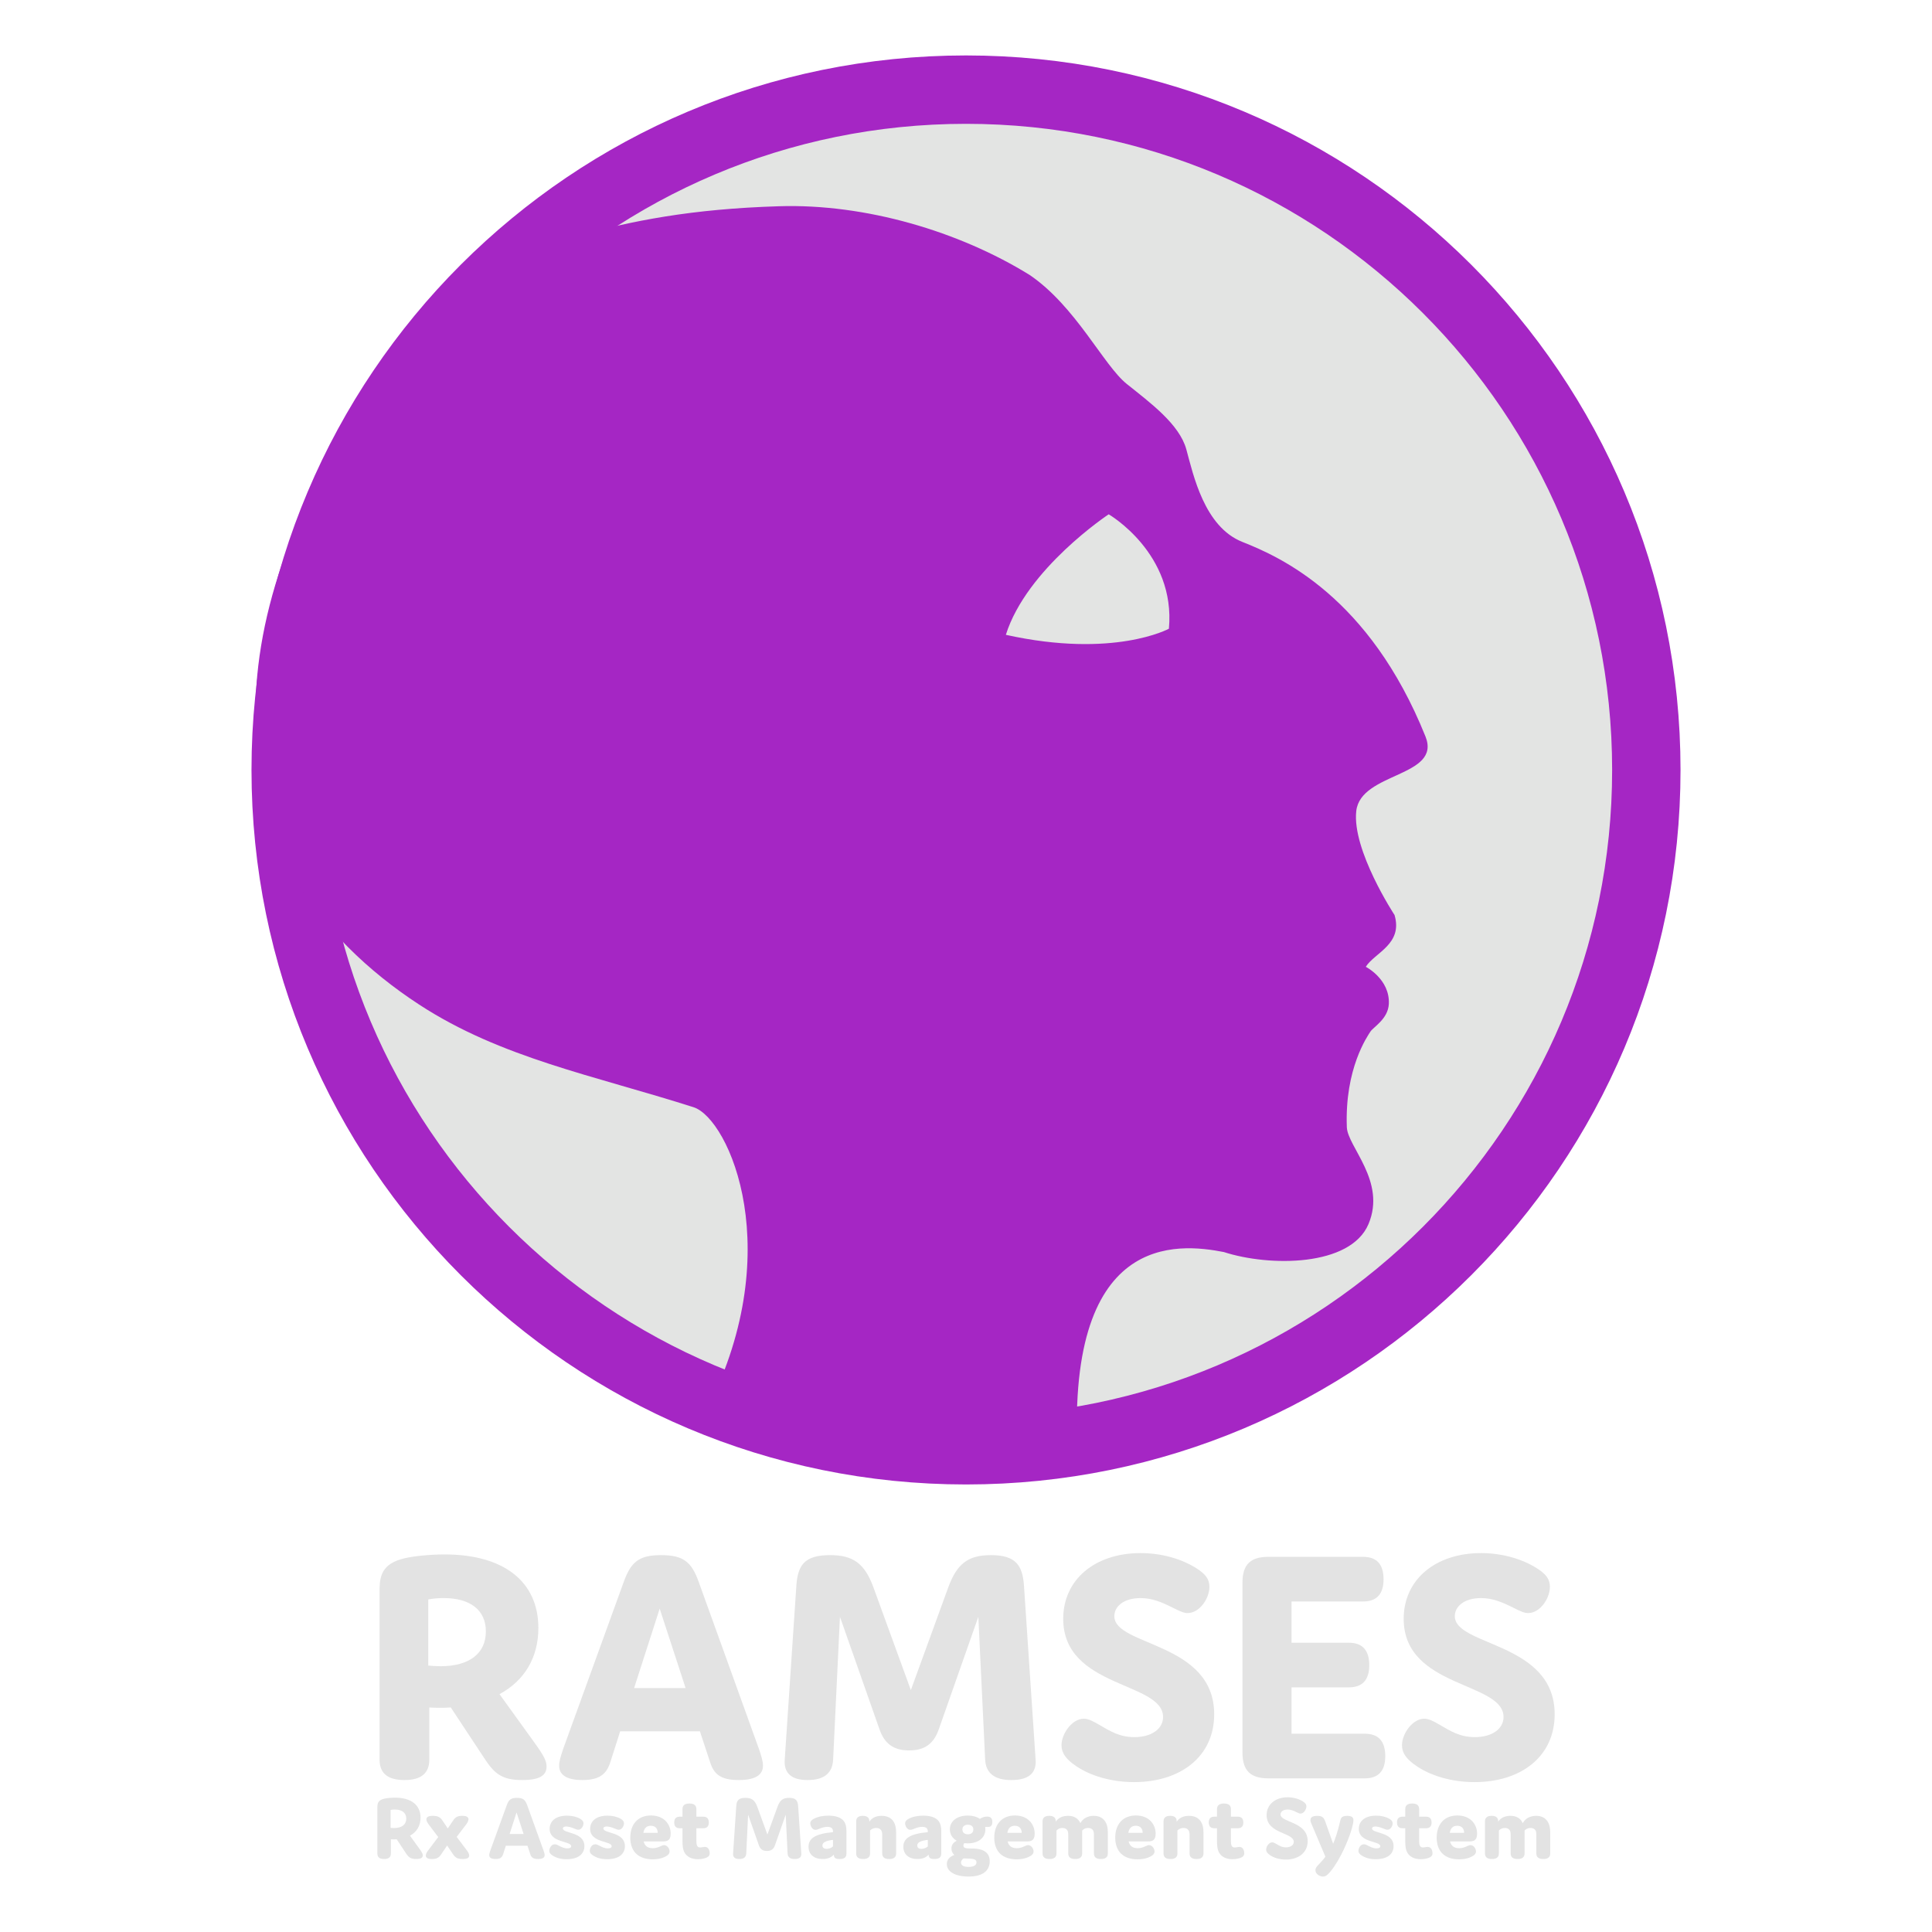
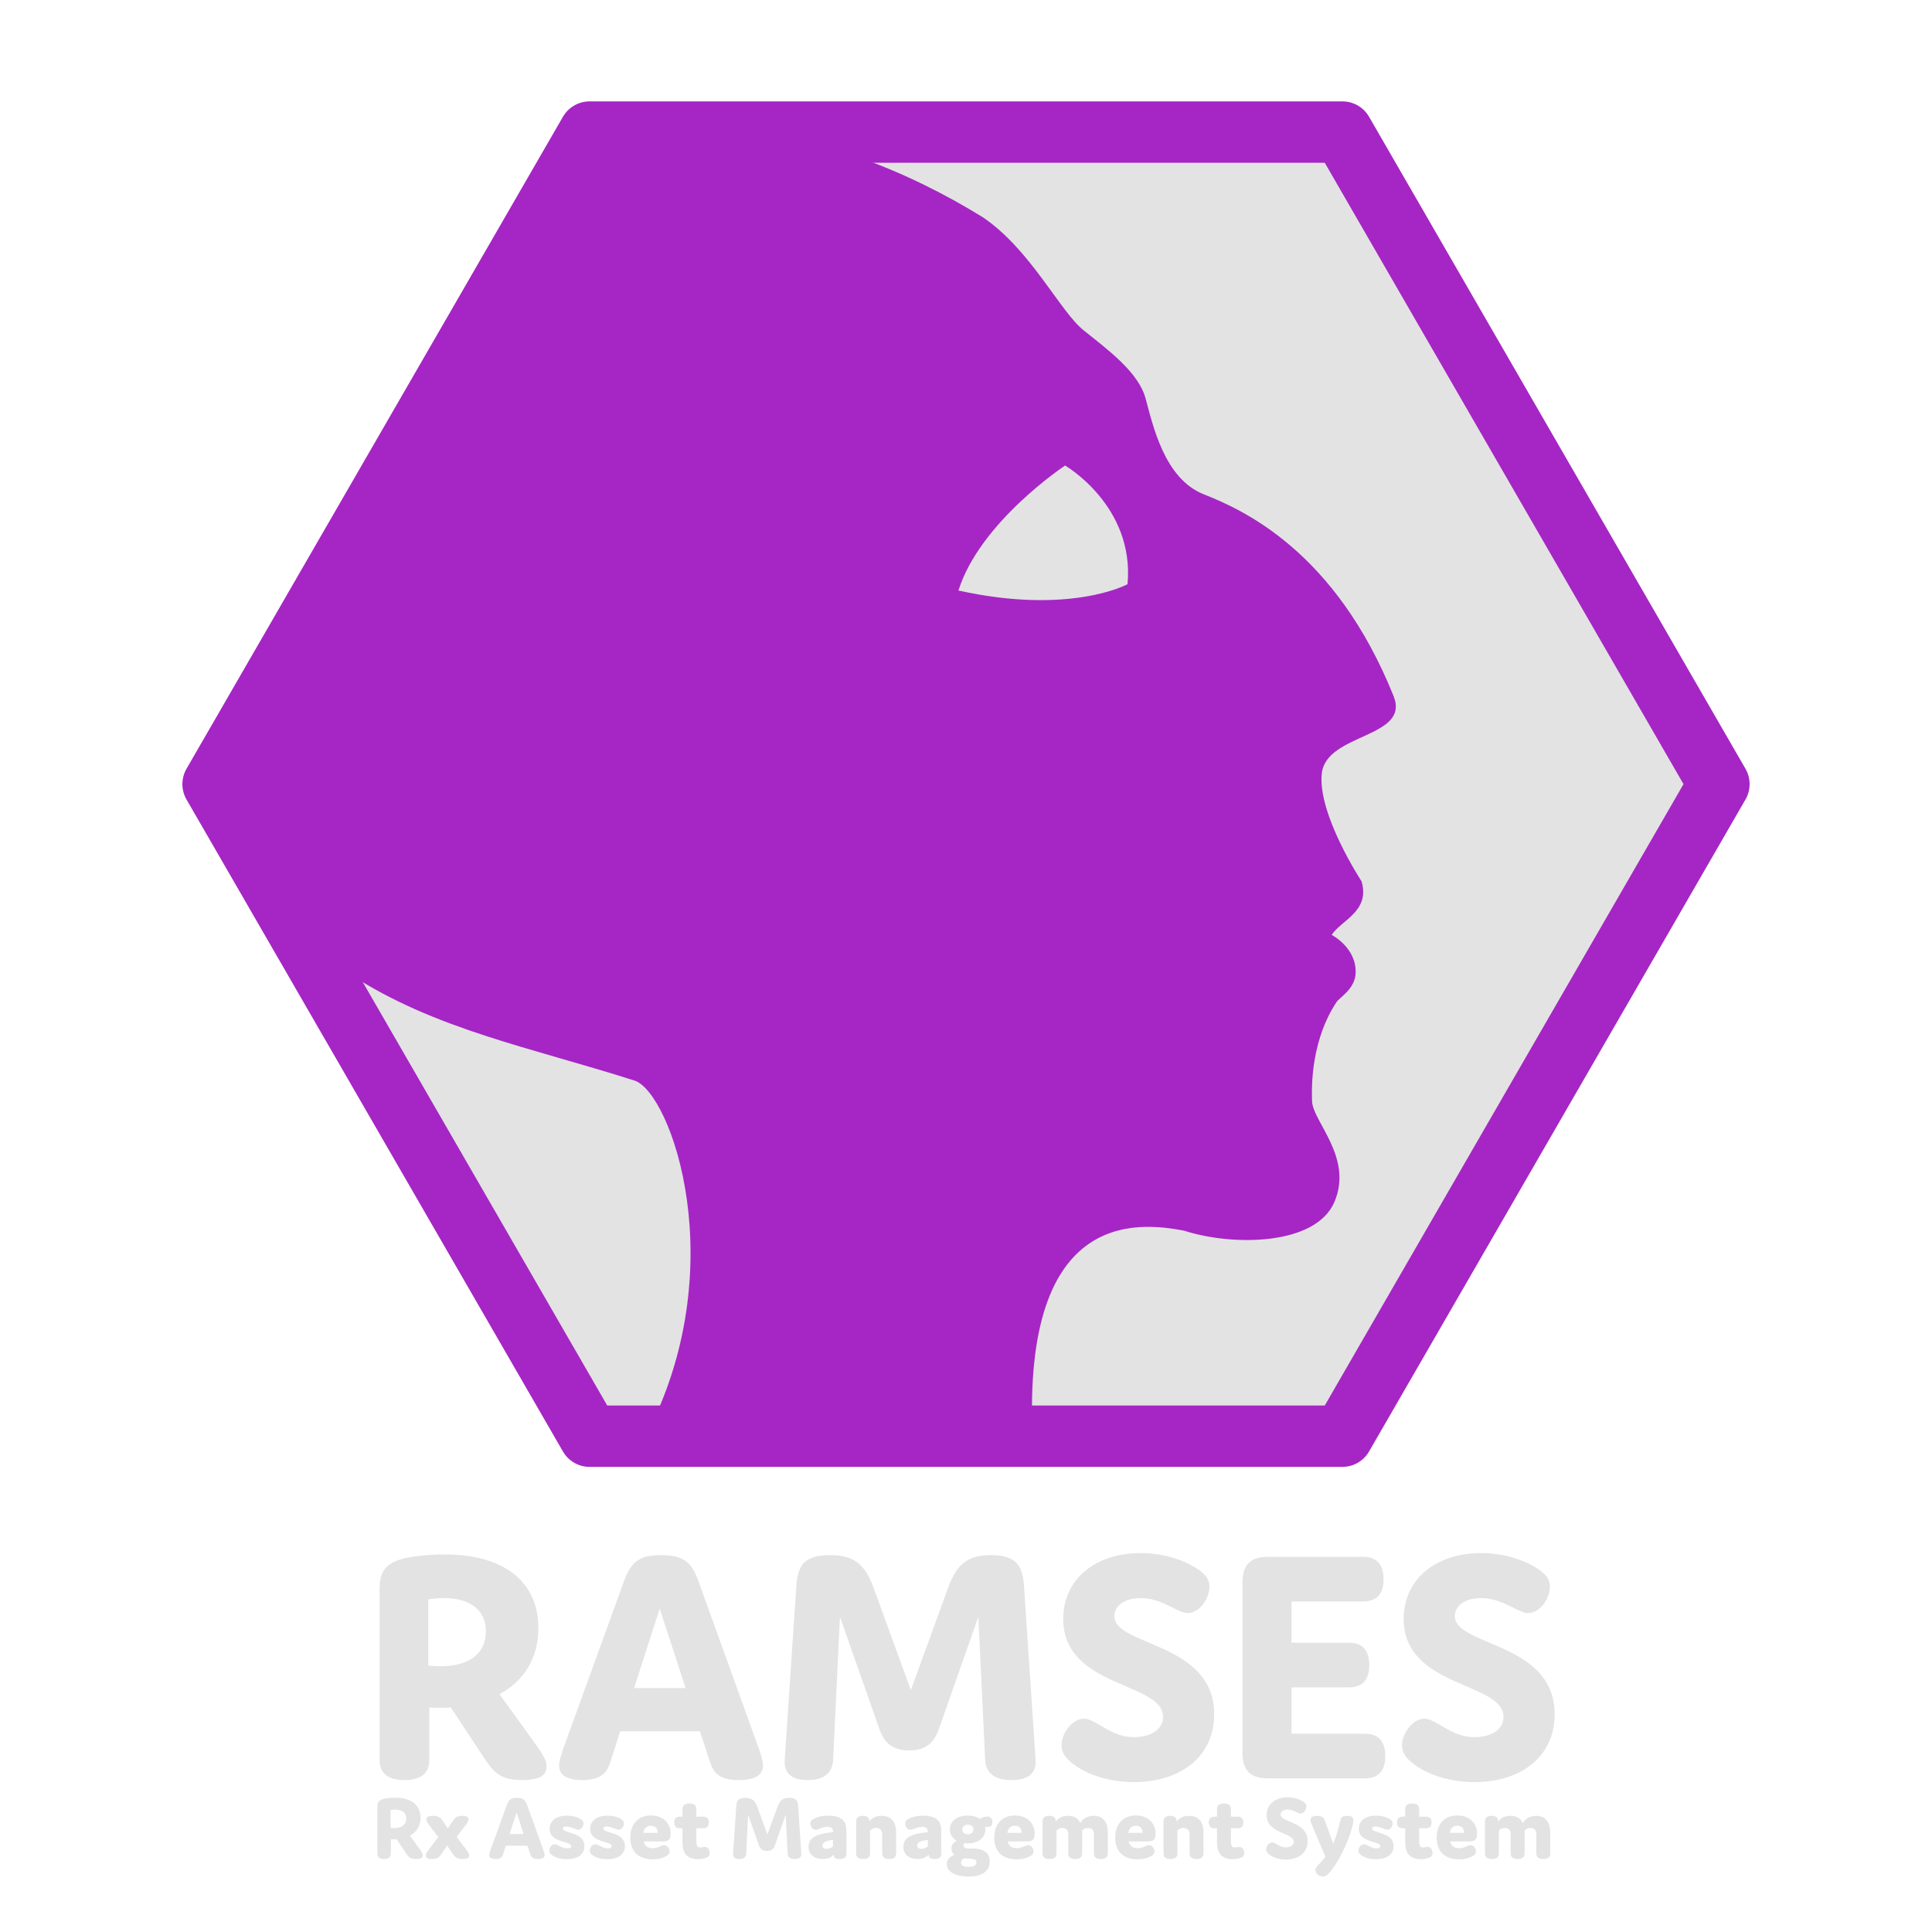
<svg xmlns="http://www.w3.org/2000/svg" width="512" height="512" viewBox="0 0 135.467 135.467" version="1.1" id="svg8">
  <defs id="defs2">
    <style id="style2">.a{filter:url(#a);}.b{fill:#710132;}.c{fill:#e3e3e3;}</style>
    <filter name="AI_FlouGaussien_4" id="a">
      <feGaussianBlur id="feGaussianBlur4" stdDeviation="4" />
    </filter>
    <style id="style2-7">.a{filter:url(#a);}.b{fill:#710132;}.c{fill:#e3e3e3;}</style>
    <filter name="AI_FlouGaussien_4" id="a-1">
      <feGaussianBlur id="feGaussianBlur4-9" stdDeviation="4" />
    </filter>
+     <style id="style2-8">.a{filter:url(#a);}.b{fill:#710132;}.c{fill:#e3e3e3;}</style>
+     <filter name="AI_FlouGaussien_4" id="a-98">
+       <feGaussianBlur id="feGaussianBlur4-6" stdDeviation="4" />
+     </filter>
+     <style id="style2-5">.a{filter:url(#a);}.b{fill:#710132;}.c{fill:#e3e3e3;}</style>
+     <filter name="AI_FlouGaussien_4" id="a-9">
+       <feGaussianBlur id="feGaussianBlur4-5" stdDeviation="4" />
+     </filter>
+     <style id="style2-1">.a{filter:url(#a);}.b{fill:#710132;}.c{fill:#e3e3e3;}</style>
+     <filter name="AI_FlouGaussien_4" id="a-3">
+       <feGaussianBlur id="feGaussianBlur4-3" stdDeviation="4" />
+     </filter>
  </defs>
  <g id="layer1" transform="translate(-41.8844,-131.9752)" />
  <g id="layer2">
    <g id="g1019" transform="translate(0,3.582755)">
-       <g id="layer1-4" transform="matrix(2.965635,0,0,2.965635,-106.6986,-692.514)">
-         <circle style="opacity:1;fill:#e3e4e3;fill-opacity:1;fill-rule:nonzero;stroke:#a526c4;stroke-width:1.617;stroke-linecap:butt;stroke-linejoin:round;stroke-miterlimit:4;stroke-dasharray:none;stroke-opacity:1;paint-order:markers fill stroke" id="circle834" cx="58.818" cy="250.509" r="16.085" />
-         <path id="circle15-1" d="m 49.47,237.928 c -3.378,0.905 -7.633,6.521 -7.445,11.542 0.074,1.993 0.286,2.461 0.873,3.516 0.695,1.249 1.795,2.291 2.993,3.072 1.933,1.261 4.121,1.671 6.485,2.425 0.84,0.268 2.273,3.454 0.241,7.293 3.925,1.526 5.872,1.562 8.852,1.134 -0.353,-5.522 2.375,-5.209 3.444,-5.003 1.079,0.35 2.994,0.35 3.421,-0.661 0.427,-1.011 -0.494,-1.827 -0.512,-2.29 -0.052,-1.39 0.488,-2.15 0.556,-2.259 0.068,-0.108 0.42,-0.299 0.437,-0.656 0.028,-0.585 -0.545,-0.878 -0.545,-0.878 0.21,-0.334 0.883,-0.534 0.68,-1.224 0,0 -1.009,-1.535 -0.905,-2.459 0.104,-0.924 2.023,-0.799 1.636,-1.763 -1.327,-3.302 -3.426,-4.243 -4.328,-4.599 -0.902,-0.357 -1.162,-1.591 -1.326,-2.189 -0.164,-0.597 -0.858,-1.105 -1.408,-1.546 -0.55,-0.441 -1.206,-1.838 -2.299,-2.579 -1.661,-1.026 -3.875,-1.687 -5.923,-1.623 -2.048,0.063 -3.479,0.335 -4.926,0.744 z m 12.722,6.537 c 0,0 1.588,0.919 1.423,2.705 0,0 -1.296,0.71 -3.855,0.144 0.493,-1.568 2.431,-2.849 2.431,-2.849 z" style="display:inline;fill:#a526c4;fill-opacity:1;stroke-width:0.081" />
-       </g>
      <g id="g910" transform="matrix(0.6711633,0,0,0.6711633,22.3502,35.34184)">
        <g aria-label="RAMSES" id="text842" style="font-weight:800;font-size:35.605px;line-height:1.25;font-family:Domus;-inkscape-font-specification:'Domus, Ultra-Bold';letter-spacing:0px;word-spacing:0px;fill:#e3e3e3;stroke-width:0.89">
          <path d="m 22.017,123.341 -3.133,-4.344 c 2.564,-1.389 4.059,-3.774 4.059,-6.907 0,-4.878 -3.632,-7.691 -9.791,-7.691 -1.531,0 -3.489,0.178 -4.557,0.498 -2.208,0.641 -2.243,2.101 -2.243,3.489 v 17.447 c 0,1.424 0.855,2.136 2.599,2.136 1.745,0 2.599,-0.712 2.599,-2.136 v -5.448 c 0.142,0 0.249,0.036 1.033,0.036 0.392,0 0.819,0 1.211,-0.036 l 3.454,5.234 c 1.068,1.638 1.816,2.35 4.023,2.35 1.887,0 2.528,-0.534 2.528,-1.424 0,-0.748 -0.498,-1.424 -1.78,-3.204 z m -10.575,-7.335 v -6.907 c 0.57,-0.107 1.104,-0.142 1.602,-0.142 2.777,0 4.415,1.246 4.415,3.489 0,2.279 -1.709,3.632 -4.735,3.632 -0.463,0 -0.89,-0.036 -1.282,-0.071 z" id="path1061" />
          <path d="m 45.979,124.694 -6.266,-17.375 c -0.748,-2.101 -1.567,-2.848 -3.952,-2.848 -2.35,0 -3.169,0.748 -3.917,2.848 l -6.302,17.375 c -0.285,0.855 -0.427,1.317 -0.427,1.78 0,0.855 0.641,1.495 2.421,1.495 1.816,0 2.528,-0.641 2.92,-1.851 l 1.033,-3.24 h 8.332 l 1.068,3.24 c 0.392,1.211 1.068,1.851 2.991,1.851 1.887,0 2.528,-0.641 2.528,-1.495 0,-0.463 -0.142,-0.926 -0.427,-1.78 z m -13.031,-6.338 2.67,-8.296 2.706,8.296 z" id="path1063" />
          <path d="m 68.908,110.915 0.712,14.919 c 0.071,1.424 0.997,2.136 2.742,2.136 1.78,0 2.635,-0.712 2.528,-2.136 l -1.211,-18.123 c -0.142,-2.136 -0.819,-3.24 -3.454,-3.24 -2.457,0 -3.561,0.961 -4.451,3.347 l -3.917,10.753 -3.917,-10.753 c -0.926,-2.528 -2.172,-3.347 -4.522,-3.347 -2.706,0 -3.382,1.068 -3.525,3.24 l -1.211,18.123 c -0.107,1.424 0.712,2.136 2.386,2.136 1.709,0 2.599,-0.712 2.67,-2.136 l 0.712,-14.919 4.13,11.75 c 0.534,1.531 1.495,2.208 3.098,2.208 1.602,0 2.564,-0.676 3.098,-2.208 z" id="path1065" />
          <path d="m 88.206,121.383 c 0,1.246 -1.211,2.101 -2.991,2.101 -1.567,0 -2.564,-0.641 -3.667,-1.282 -0.676,-0.392 -1.139,-0.641 -1.638,-0.641 -1.175,0 -2.314,1.531 -2.314,2.777 0,0.819 0.498,1.46 1.424,2.101 1.567,1.104 3.81,1.745 6.16,1.745 4.807,0 8.367,-2.635 8.367,-7.085 0,-7.584 -10.432,-7.085 -10.432,-10.254 0,-0.997 0.961,-1.887 2.742,-1.887 1.211,0 2.208,0.427 3.347,0.997 0.783,0.392 1.175,0.57 1.567,0.57 1.246,0 2.279,-1.531 2.279,-2.742 0,-0.819 -0.427,-1.353 -1.389,-1.958 -1.531,-0.961 -3.596,-1.567 -5.804,-1.567 -4.735,0 -8.082,2.742 -8.082,6.872 0,7.263 10.432,6.551 10.432,10.254 z" id="path1067" />
          <path d="m 101.629,113.621 v -4.308 h 7.477 c 1.424,0 2.136,-0.783 2.136,-2.314 0,-1.567 -0.712,-2.35 -2.136,-2.35 h -9.898 c -1.887,0 -2.706,0.819 -2.706,2.706 v 17.731 c 0,1.887 0.819,2.706 2.706,2.706 h 10.076 c 1.424,0 2.136,-0.783 2.136,-2.314 0,-1.567 -0.712,-2.35 -2.136,-2.35 h -7.655 v -4.842 h 5.982 c 1.424,0 2.136,-0.783 2.136,-2.314 0,-1.567 -0.712,-2.35 -2.136,-2.35 z" id="path1069" />
          <path d="m 123.776,121.383 c 0,1.246 -1.211,2.101 -2.991,2.101 -1.567,0 -2.564,-0.641 -3.667,-1.282 -0.676,-0.392 -1.139,-0.641 -1.638,-0.641 -1.175,0 -2.314,1.531 -2.314,2.777 0,0.819 0.498,1.46 1.424,2.101 1.567,1.104 3.81,1.745 6.16,1.745 4.807,0 8.367,-2.635 8.367,-7.085 0,-7.584 -10.432,-7.085 -10.432,-10.254 0,-0.997 0.961,-1.887 2.742,-1.887 1.211,0 2.208,0.427 3.347,0.997 0.783,0.392 1.175,0.57 1.567,0.57 1.246,0 2.279,-1.531 2.279,-2.742 0,-0.819 -0.427,-1.353 -1.389,-1.958 -1.531,-0.961 -3.596,-1.567 -5.804,-1.567 -4.735,0 -8.082,2.742 -8.082,6.872 0,7.263 10.432,6.551 10.432,10.254 z" id="path1071" />
        </g>
        <g aria-label="Rx Asset Management System" id="text846" style="font-weight:800;font-size:9.683px;line-height:1.25;font-family:Domus;-inkscape-font-specification:'Domus, Ultra-Bold';letter-spacing:0px;word-spacing:0px;fill:#e3e3e3;stroke-width:0.242">
          <path d="m 10.382,134.961 -0.852,-1.181 c 0.697,-0.378 1.104,-1.026 1.104,-1.879 0,-1.327 -0.988,-2.092 -2.663,-2.092 -0.416,0 -0.949,0.048 -1.239,0.136 -0.6,0.174 -0.61,0.571 -0.61,0.949 v 4.745 c 0,0.387 0.232,0.581 0.707,0.581 0.474,0 0.707,-0.194 0.707,-0.581 v -1.482 c 0.039,0 0.068,0.01 0.281,0.01 0.107,0 0.223,0 0.329,-0.01 l 0.939,1.423 c 0.29,0.445 0.494,0.639 1.094,0.639 0.513,0 0.688,-0.145 0.688,-0.387 0,-0.203 -0.136,-0.387 -0.484,-0.872 z m -2.876,-1.995 v -1.879 c 0.155,-0.029 0.3,-0.039 0.436,-0.039 0.755,0 1.201,0.339 1.201,0.949 0,0.62 -0.465,0.988 -1.288,0.988 -0.126,0 -0.242,-0.01 -0.349,-0.019 z" id="path1093" />
          <path d="m 13.48,133.025 -0.552,-0.823 c -0.232,-0.358 -0.494,-0.494 -1.017,-0.494 -0.513,0 -0.668,0.155 -0.668,0.368 0,0.184 0.126,0.378 0.242,0.533 l 0.997,1.317 -1.055,1.394 c -0.116,0.155 -0.242,0.349 -0.242,0.533 0,0.213 0.155,0.368 0.639,0.368 0.542,0 0.746,-0.165 0.968,-0.494 l 0.62,-0.92 0.62,0.92 c 0.242,0.368 0.504,0.494 1.017,0.494 0.513,0 0.668,-0.155 0.668,-0.368 0,-0.184 -0.126,-0.378 -0.242,-0.533 l -1.065,-1.414 0.988,-1.298 c 0.116,-0.155 0.242,-0.349 0.242,-0.533 0,-0.213 -0.155,-0.368 -0.639,-0.368 -0.455,0 -0.717,0.107 -0.968,0.494 z" id="path1095" />
          <path d="m 23.483,135.329 -1.704,-4.725 c -0.203,-0.571 -0.426,-0.775 -1.075,-0.775 -0.639,0 -0.862,0.203 -1.065,0.775 l -1.714,4.725 c -0.077,0.232 -0.116,0.358 -0.116,0.484 0,0.232 0.174,0.407 0.658,0.407 0.494,0 0.688,-0.174 0.794,-0.504 l 0.281,-0.881 H 21.808 l 0.29,0.881 c 0.107,0.329 0.29,0.504 0.813,0.504 0.513,0 0.688,-0.174 0.688,-0.407 0,-0.126 -0.039,-0.252 -0.116,-0.484 z m -3.544,-1.724 0.726,-2.256 0.736,2.256 z" id="path1097" />
          <path d="m 26.369,134.884 c 0,0.155 -0.155,0.223 -0.407,0.223 -0.339,0 -0.591,-0.136 -0.891,-0.29 -0.145,-0.077 -0.281,-0.136 -0.416,-0.136 -0.387,0 -0.571,0.436 -0.571,0.678 0,0.223 0.145,0.378 0.387,0.523 0.387,0.232 0.842,0.358 1.423,0.358 1.21,0 1.859,-0.542 1.859,-1.365 0,-1.53 -2.247,-1.288 -2.247,-1.85 0,-0.136 0.136,-0.203 0.349,-0.203 0.213,0 0.474,0.068 0.833,0.213 0.232,0.097 0.32,0.126 0.416,0.126 0.349,0 0.552,-0.397 0.552,-0.668 0,-0.213 -0.136,-0.358 -0.358,-0.484 -0.368,-0.213 -0.862,-0.32 -1.365,-0.32 -1.201,0 -1.811,0.591 -1.811,1.375 0,1.491 2.247,1.239 2.247,1.82 z" id="path1099" />
          <path d="m 30.6,134.884 c 0,0.155 -0.155,0.223 -0.407,0.223 -0.339,0 -0.591,-0.136 -0.891,-0.29 -0.145,-0.077 -0.281,-0.136 -0.416,-0.136 -0.387,0 -0.571,0.436 -0.571,0.678 0,0.223 0.145,0.378 0.387,0.523 0.387,0.232 0.842,0.358 1.423,0.358 1.21,0 1.859,-0.542 1.859,-1.365 0,-1.53 -2.247,-1.288 -2.247,-1.85 0,-0.136 0.136,-0.203 0.349,-0.203 0.213,0 0.474,0.068 0.833,0.213 0.232,0.097 0.32,0.126 0.416,0.126 0.349,0 0.552,-0.397 0.552,-0.668 0,-0.213 -0.136,-0.358 -0.358,-0.484 -0.368,-0.213 -0.862,-0.32 -1.365,-0.32 -1.201,0 -1.811,0.591 -1.811,1.375 0,1.491 2.247,1.239 2.247,1.82 z" id="path1101" />
          <path d="m 36.081,134.768 c -0.116,0 -0.232,0.048 -0.397,0.126 -0.232,0.107 -0.465,0.194 -0.784,0.194 -0.542,0 -0.842,-0.242 -0.959,-0.707 h 2.024 c 0.436,0 0.804,-0.097 0.804,-0.813 0,-0.968 -0.688,-1.898 -2.063,-1.898 -1.346,0 -2.159,0.901 -2.159,2.314 0,1.433 0.833,2.266 2.334,2.266 0.61,0 1.085,-0.136 1.414,-0.329 0.242,-0.145 0.358,-0.29 0.358,-0.494 0,-0.31 -0.261,-0.658 -0.571,-0.658 z m -1.385,-2.024 c 0.504,0 0.717,0.339 0.717,0.736 h -1.501 c 0.087,-0.484 0.339,-0.736 0.784,-0.736 z" id="path1103" />
          <path d="m 40.342,134.952 c -0.087,0 -0.155,0.019 -0.223,0.029 -0.068,0.01 -0.174,0.029 -0.271,0.029 -0.136,0 -0.252,-0.039 -0.32,-0.174 -0.077,-0.155 -0.077,-0.378 -0.077,-0.533 v -1.298 h 0.717 c 0.387,0 0.581,-0.203 0.581,-0.6 0,-0.407 -0.194,-0.61 -0.581,-0.61 h -0.717 v -0.794 c 0,-0.387 -0.242,-0.581 -0.726,-0.581 -0.484,0 -0.726,0.194 -0.726,0.581 v 0.794 h -0.281 c -0.387,0 -0.581,0.203 -0.581,0.6 0,0.407 0.194,0.61 0.581,0.61 h 0.281 v 1.307 c 0,0.445 0.019,0.872 0.213,1.23 0.232,0.426 0.717,0.697 1.404,0.697 0.387,0 0.775,-0.087 0.988,-0.213 0.194,-0.116 0.242,-0.261 0.242,-0.416 0,-0.232 -0.107,-0.658 -0.504,-0.658 z" id="path1105" />
          <path d="m 48.785,131.582 0.194,4.057 c 0.019,0.387 0.271,0.581 0.746,0.581 0.484,0 0.717,-0.194 0.688,-0.581 l -0.329,-4.929 c -0.039,-0.581 -0.223,-0.881 -0.939,-0.881 -0.668,0 -0.968,0.261 -1.21,0.91 l -1.065,2.924 -1.065,-2.924 c -0.252,-0.688 -0.591,-0.91 -1.23,-0.91 -0.736,0 -0.92,0.29 -0.959,0.881 l -0.329,4.929 c -0.029,0.387 0.194,0.581 0.649,0.581 0.465,0 0.707,-0.194 0.726,-0.581 l 0.194,-4.057 1.123,3.196 c 0.145,0.416 0.407,0.6 0.842,0.6 0.436,0 0.697,-0.184 0.842,-0.6 z" id="path1107" />
          <path d="m 53.724,133.364 v 0.048 c -1.879,0.174 -2.556,0.658 -2.556,1.53 0,0.784 0.562,1.278 1.472,1.278 0.513,0 0.91,-0.155 1.172,-0.465 v 0.01 c 0,0.32 0.165,0.455 0.6,0.455 0.494,0 0.717,-0.174 0.717,-0.581 v -2.353 c 0,-0.474 -0.107,-0.842 -0.32,-1.085 -0.3,-0.339 -0.833,-0.513 -1.569,-0.513 -0.571,0 -1.104,0.107 -1.52,0.329 -0.252,0.136 -0.368,0.271 -0.368,0.474 0,0.281 0.213,0.678 0.542,0.678 0.116,0 0.252,-0.048 0.416,-0.116 0.339,-0.136 0.562,-0.194 0.813,-0.194 0.474,0 0.6,0.194 0.6,0.504 z m 0,0.852 v 0.688 c -0.194,0.165 -0.426,0.252 -0.668,0.252 -0.31,0 -0.436,-0.145 -0.436,-0.349 0,-0.329 0.358,-0.494 1.104,-0.591 z" id="path1109" />
          <path d="m 56.842,131.708 c -0.465,0 -0.697,0.194 -0.697,0.581 v 3.35 c 0,0.387 0.242,0.581 0.726,0.581 0.484,0 0.726,-0.194 0.726,-0.581 v -2.401 c 0.174,-0.174 0.378,-0.261 0.639,-0.261 0.242,0 0.416,0.077 0.523,0.242 0.068,0.107 0.107,0.252 0.107,0.455 v 1.966 c 0,0.387 0.242,0.581 0.726,0.581 0.484,0 0.726,-0.194 0.726,-0.581 v -2.208 c 0,-0.465 -0.087,-0.842 -0.261,-1.114 -0.271,-0.426 -0.707,-0.61 -1.259,-0.61 -0.591,0 -1.017,0.213 -1.278,0.62 v -0.039 c 0.01,-0.339 -0.174,-0.581 -0.678,-0.581 z" id="path1111" />
          <path d="m 63.63,133.364 v 0.048 c -1.879,0.174 -2.556,0.658 -2.556,1.53 0,0.784 0.562,1.278 1.472,1.278 0.513,0 0.91,-0.155 1.172,-0.465 v 0.01 c 0,0.32 0.165,0.455 0.6,0.455 0.494,0 0.717,-0.174 0.717,-0.581 v -2.353 c 0,-0.474 -0.107,-0.842 -0.32,-1.085 -0.3,-0.339 -0.833,-0.513 -1.569,-0.513 -0.571,0 -1.104,0.107 -1.52,0.329 -0.252,0.136 -0.368,0.271 -0.368,0.474 0,0.281 0.213,0.678 0.542,0.678 0.116,0 0.252,-0.048 0.416,-0.116 0.339,-0.136 0.562,-0.194 0.813,-0.194 0.474,0 0.6,0.194 0.6,0.504 z m 0,0.852 v 0.688 c -0.194,0.165 -0.426,0.252 -0.668,0.252 -0.31,0 -0.436,-0.145 -0.436,-0.349 0,-0.329 0.358,-0.494 1.104,-0.591 z" id="path1113" />
          <path d="m 70.37,132.347 c 0,-0.387 -0.174,-0.562 -0.552,-0.562 -0.261,0 -0.513,0.077 -0.746,0.242 -0.32,-0.223 -0.755,-0.349 -1.259,-0.349 -1.104,0 -1.879,0.562 -1.879,1.443 0,0.523 0.271,0.939 0.717,1.191 -0.358,0.174 -0.552,0.445 -0.552,0.813 0,0.261 0.107,0.494 0.3,0.668 -0.513,0.194 -0.784,0.513 -0.784,0.959 0,0.765 0.842,1.298 2.266,1.298 1.578,0 2.217,-0.678 2.217,-1.598 0,-0.474 -0.174,-0.813 -0.523,-1.036 -0.387,-0.252 -0.901,-0.3 -1.617,-0.3 -0.426,0 -0.61,-0.087 -0.61,-0.3 0,-0.087 0.029,-0.184 0.097,-0.252 0.116,0.01 0.242,0.019 0.368,0.019 1.075,0 1.83,-0.571 1.83,-1.462 0,-0.087 -0.01,-0.174 -0.019,-0.252 h 0.31 c 0.29,0 0.436,-0.174 0.436,-0.523 z m -2.556,1.288 c -0.368,0 -0.571,-0.194 -0.571,-0.504 0,-0.3 0.203,-0.494 0.571,-0.494 0.368,0 0.571,0.194 0.571,0.494 0,0.31 -0.203,0.504 -0.571,0.504 z m -0.058,2.537 c 0.688,0 0.959,0.097 0.959,0.397 0,0.271 -0.252,0.474 -0.823,0.474 -0.562,0 -0.794,-0.184 -0.794,-0.445 0,-0.174 0.097,-0.329 0.281,-0.445 0.097,0.01 0.281,0.019 0.378,0.019 z" id="path1115" />
          <path d="m 74.107,134.768 c -0.116,0 -0.232,0.048 -0.397,0.126 -0.232,0.107 -0.465,0.194 -0.784,0.194 -0.542,0 -0.842,-0.242 -0.959,-0.707 h 2.024 c 0.436,0 0.804,-0.097 0.804,-0.813 0,-0.968 -0.688,-1.898 -2.063,-1.898 -1.346,0 -2.159,0.901 -2.159,2.314 0,1.433 0.833,2.266 2.334,2.266 0.61,0 1.085,-0.136 1.414,-0.329 0.242,-0.145 0.358,-0.29 0.358,-0.494 0,-0.31 -0.261,-0.658 -0.571,-0.658 z m -1.385,-2.024 c 0.504,0 0.717,0.339 0.717,0.736 h -1.501 c 0.087,-0.484 0.339,-0.736 0.784,-0.736 z" id="path1117" />
          <path d="m 76.315,131.708 c -0.465,0 -0.697,0.194 -0.697,0.581 v 3.35 c 0,0.387 0.242,0.581 0.726,0.581 0.484,0 0.726,-0.194 0.726,-0.581 v -2.392 c 0.145,-0.174 0.368,-0.271 0.62,-0.271 0.232,0 0.407,0.077 0.504,0.223 0.077,0.107 0.107,0.271 0.107,0.474 v 1.966 c 0,0.387 0.242,0.581 0.726,0.581 0.484,0 0.726,-0.194 0.726,-0.581 v -2.392 c 0.145,-0.174 0.368,-0.271 0.62,-0.271 0.232,0 0.407,0.077 0.504,0.223 0.077,0.107 0.107,0.271 0.107,0.474 v 1.966 c 0,0.387 0.242,0.581 0.726,0.581 0.484,0 0.726,-0.194 0.726,-0.581 v -2.208 c 0,-0.465 -0.087,-0.842 -0.261,-1.114 -0.261,-0.407 -0.668,-0.61 -1.21,-0.61 -0.639,0 -1.152,0.29 -1.394,0.765 -0.232,-0.504 -0.668,-0.765 -1.298,-0.765 -0.591,0 -1.046,0.232 -1.278,0.62 v -0.039 c 0.01,-0.339 -0.174,-0.581 -0.678,-0.581 z" id="path1119" />
          <path d="m 86.744,134.768 c -0.116,0 -0.232,0.048 -0.397,0.126 -0.232,0.107 -0.465,0.194 -0.784,0.194 -0.542,0 -0.842,-0.242 -0.959,-0.707 h 2.024 c 0.436,0 0.804,-0.097 0.804,-0.813 0,-0.968 -0.688,-1.898 -2.063,-1.898 -1.346,0 -2.159,0.901 -2.159,2.314 0,1.433 0.833,2.266 2.334,2.266 0.61,0 1.085,-0.136 1.414,-0.329 0.242,-0.145 0.358,-0.29 0.358,-0.494 0,-0.31 -0.261,-0.658 -0.571,-0.658 z m -1.385,-2.024 c 0.504,0 0.717,0.339 0.717,0.736 h -1.501 c 0.087,-0.484 0.339,-0.736 0.784,-0.736 z" id="path1121" />
          <path d="m 88.952,131.708 c -0.465,0 -0.697,0.194 -0.697,0.581 v 3.35 c 0,0.387 0.242,0.581 0.726,0.581 0.484,0 0.726,-0.194 0.726,-0.581 v -2.401 c 0.174,-0.174 0.378,-0.261 0.639,-0.261 0.242,0 0.416,0.077 0.523,0.242 0.068,0.107 0.107,0.252 0.107,0.455 v 1.966 c 0,0.387 0.242,0.581 0.726,0.581 0.484,0 0.726,-0.194 0.726,-0.581 v -2.208 c 0,-0.465 -0.087,-0.842 -0.261,-1.114 -0.271,-0.426 -0.707,-0.61 -1.259,-0.61 -0.591,0 -1.017,0.213 -1.278,0.62 v -0.039 c 0.01,-0.339 -0.174,-0.581 -0.678,-0.581 z" id="path1123" />
          <path d="m 96.185,134.952 c -0.087,0 -0.155,0.019 -0.223,0.029 -0.068,0.01 -0.174,0.029 -0.271,0.029 -0.136,0 -0.252,-0.039 -0.32,-0.174 -0.077,-0.155 -0.077,-0.378 -0.077,-0.533 v -1.298 h 0.717 c 0.387,0 0.581,-0.203 0.581,-0.6 0,-0.407 -0.194,-0.61 -0.581,-0.61 h -0.717 v -0.794 c 0,-0.387 -0.242,-0.581 -0.726,-0.581 -0.484,0 -0.726,0.194 -0.726,0.581 v 0.794 H 93.561 c -0.387,0 -0.581,0.203 -0.581,0.6 0,0.407 0.194,0.61 0.581,0.61 h 0.281 v 1.307 c 0,0.445 0.019,0.872 0.213,1.23 0.232,0.426 0.717,0.697 1.404,0.697 0.387,0 0.775,-0.087 0.988,-0.213 0.194,-0.116 0.242,-0.261 0.242,-0.416 0,-0.232 -0.107,-0.658 -0.504,-0.658 z" id="path1125" />
          <path d="m 101.86,134.429 c 0,0.339 -0.329,0.571 -0.813,0.571 -0.426,0 -0.697,-0.174 -0.997,-0.349 -0.184,-0.107 -0.31,-0.174 -0.445,-0.174 -0.32,0 -0.629,0.416 -0.629,0.755 0,0.223 0.136,0.397 0.387,0.571 0.426,0.3 1.036,0.474 1.675,0.474 1.307,0 2.276,-0.717 2.276,-1.927 0,-2.063 -2.837,-1.927 -2.837,-2.789 0,-0.271 0.261,-0.513 0.746,-0.513 0.329,0 0.6,0.116 0.91,0.271 0.213,0.107 0.32,0.155 0.426,0.155 0.339,0 0.62,-0.416 0.62,-0.746 0,-0.223 -0.116,-0.368 -0.378,-0.533 -0.416,-0.261 -0.978,-0.426 -1.578,-0.426 -1.288,0 -2.198,0.746 -2.198,1.869 0,1.975 2.837,1.782 2.837,2.789 z" id="path1127" />
          <path d="m 107.437,131.708 c -0.61,0 -0.668,0.271 -0.736,0.581 -0.213,0.959 -0.523,1.879 -0.726,2.334 l -0.833,-2.343 c -0.145,-0.397 -0.32,-0.571 -0.842,-0.571 -0.533,0 -0.697,0.203 -0.697,0.445 0,0.145 0.068,0.29 0.126,0.436 l 1.433,3.379 c -0.087,0.165 -0.445,0.571 -0.688,0.813 -0.184,0.184 -0.349,0.368 -0.349,0.6 0,0.378 0.407,0.668 0.784,0.668 0.281,0 0.494,-0.165 0.823,-0.571 0.959,-1.181 1.84,-3.186 2.198,-4.454 0.107,-0.378 0.165,-0.678 0.165,-0.852 0,-0.252 -0.116,-0.465 -0.658,-0.465 z" id="path1129" />
          <path d="m 110.904,134.884 c 0,0.155 -0.155,0.223 -0.407,0.223 -0.339,0 -0.591,-0.136 -0.891,-0.29 -0.145,-0.077 -0.281,-0.136 -0.416,-0.136 -0.387,0 -0.571,0.436 -0.571,0.678 0,0.223 0.145,0.378 0.387,0.523 0.387,0.232 0.842,0.358 1.423,0.358 1.21,0 1.859,-0.542 1.859,-1.365 0,-1.53 -2.247,-1.288 -2.247,-1.85 0,-0.136 0.136,-0.203 0.349,-0.203 0.213,0 0.474,0.068 0.833,0.213 0.232,0.097 0.32,0.126 0.416,0.126 0.349,0 0.552,-0.397 0.552,-0.668 0,-0.213 -0.136,-0.358 -0.358,-0.484 -0.368,-0.213 -0.862,-0.32 -1.365,-0.32 -1.201,0 -1.811,0.591 -1.811,1.375 0,1.491 2.247,1.239 2.247,1.82 z" id="path1131" />
          <path d="m 115.852,134.952 c -0.087,0 -0.155,0.019 -0.223,0.029 -0.068,0.01 -0.174,0.029 -0.271,0.029 -0.136,0 -0.252,-0.039 -0.32,-0.174 -0.077,-0.155 -0.077,-0.378 -0.077,-0.533 v -1.298 h 0.717 c 0.387,0 0.581,-0.203 0.581,-0.6 0,-0.407 -0.194,-0.61 -0.581,-0.61 h -0.717 v -0.794 c 0,-0.387 -0.242,-0.581 -0.726,-0.581 -0.484,0 -0.726,0.194 -0.726,0.581 v 0.794 h -0.281 c -0.387,0 -0.581,0.203 -0.581,0.6 0,0.407 0.194,0.61 0.581,0.61 h 0.281 v 1.307 c 0,0.445 0.019,0.872 0.213,1.23 0.232,0.426 0.717,0.697 1.404,0.697 0.387,0 0.775,-0.087 0.988,-0.213 0.194,-0.116 0.242,-0.261 0.242,-0.416 0,-0.232 -0.107,-0.658 -0.504,-0.658 z" id="path1133" />
          <path d="m 120.326,134.768 c -0.116,0 -0.232,0.048 -0.397,0.126 -0.232,0.107 -0.465,0.194 -0.784,0.194 -0.542,0 -0.842,-0.242 -0.959,-0.707 h 2.024 c 0.436,0 0.804,-0.097 0.804,-0.813 0,-0.968 -0.688,-1.898 -2.063,-1.898 -1.346,0 -2.159,0.901 -2.159,2.314 0,1.433 0.833,2.266 2.334,2.266 0.61,0 1.085,-0.136 1.414,-0.329 0.242,-0.145 0.358,-0.29 0.358,-0.494 0,-0.31 -0.261,-0.658 -0.571,-0.658 z m -1.385,-2.024 c 0.504,0 0.717,0.339 0.717,0.736 h -1.501 c 0.087,-0.484 0.339,-0.736 0.784,-0.736 z" id="path1135" />
          <path d="m 122.534,131.708 c -0.465,0 -0.697,0.194 -0.697,0.581 v 3.35 c 0,0.387 0.242,0.581 0.726,0.581 0.484,0 0.726,-0.194 0.726,-0.581 v -2.392 c 0.145,-0.174 0.368,-0.271 0.62,-0.271 0.232,0 0.407,0.077 0.504,0.223 0.077,0.107 0.107,0.271 0.107,0.474 v 1.966 c 0,0.387 0.242,0.581 0.726,0.581 0.484,0 0.726,-0.194 0.726,-0.581 v -2.392 c 0.145,-0.174 0.368,-0.271 0.62,-0.271 0.232,0 0.407,0.077 0.504,0.223 0.077,0.107 0.107,0.271 0.107,0.474 v 1.966 c 0,0.387 0.242,0.581 0.726,0.581 0.484,0 0.726,-0.194 0.726,-0.581 v -2.208 c 0,-0.465 -0.087,-0.842 -0.261,-1.114 -0.261,-0.407 -0.668,-0.61 -1.21,-0.61 -0.639,0 -1.152,0.29 -1.394,0.765 -0.232,-0.504 -0.668,-0.765 -1.298,-0.765 -0.591,0 -1.046,0.232 -1.278,0.62 v -0.039 c 0.01,-0.339 -0.174,-0.581 -0.678,-0.581 z" id="path1137" />
        </g>
+         <g id="layer1-8" transform="matrix(1.215323,0,0,1.215323,-65.60236,-218.7867)">
+           <circle style="display:none;opacity:1;fill:#e3e3e3;fill-opacity:1;fill-rule:nonzero;stroke:#a526c4;stroke-width:5.519;stroke-linecap:butt;stroke-linejoin:round;stroke-miterlimit:4;stroke-dasharray:none;stroke-opacity:1;paint-order:markers fill stroke" id="circle834-6" cx="109.618" cy="199.709" r="64.928" />
+           <path style="fill:#e3e3e3;fill-opacity:1;stroke:#a526c4;stroke-width:21.245;stroke-linejoin:round;stroke-miterlimit:4;stroke-dasharray:none;stroke-opacity:1" id="path845" d="m 44.506,241.969 -260.739,-1e-5 -130.369,-225.806 130.369,-225.806 260.739,2e-5 130.369,225.806 z" transform="matrix(0.2482335,0,0,0.2482335,130.9318,195.6965)" />
+           <path id="circle15-1-9" d="m 47.636,191.726 c -3.765,6.513 -3.531,8.609 -2.265,12.729 1.583,5.154 6.771,8.64 11.286,11.586 7.289,4.757 15.54,6.303 24.457,9.147 3.169,1.011 8.572,16.2 0.908,30.679 15.596,1.257 22.145,0.599 33.384,1.103 -1.333,-20.825 8.956,-19.645 12.988,-18.869 4.068,1.321 11.291,1.32 12.902,-2.493 1.612,-3.813 -1.865,-6.891 -1.93,-8.636 -0.196,-5.243 1.839,-8.109 2.096,-8.518 0.257,-0.407 1.585,-1.127 1.649,-2.472 0.105,-2.208 -2.056,-3.312 -2.056,-3.312 0.792,-1.259 3.331,-2.013 2.563,-4.615 0,0 -3.807,-5.789 -3.414,-9.271 0.392,-3.483 7.63,-3.012 6.169,-6.647 -5.006,-12.452 -12.921,-16 -16.323,-17.345 -3.402,-1.346 -4.38,-6 -4.999,-8.253 -0.619,-2.253 -3.236,-4.166 -5.309,-5.83 -2.073,-1.664 -4.549,-6.932 -8.671,-9.726 -6.263,-3.869 -14.613,-7.419 -22.337,-7.178 -7.725,0.238 -12.062,1 -18.778,11.417 -5.922,9.888 -12.444,19.426 -22.32,36.509 z m 70.5,-19.405 c 0,0 5.988,3.464 5.368,10.201 0,0 -4.888,2.679 -14.537,0.543 1.86,-5.911 9.169,-10.744 9.169,-10.744 z" style="display:inline;fill:#a526c4;fill-opacity:1;stroke-width:0.305" />
+         </g>
      </g>
    </g>
  </g>
</svg>
